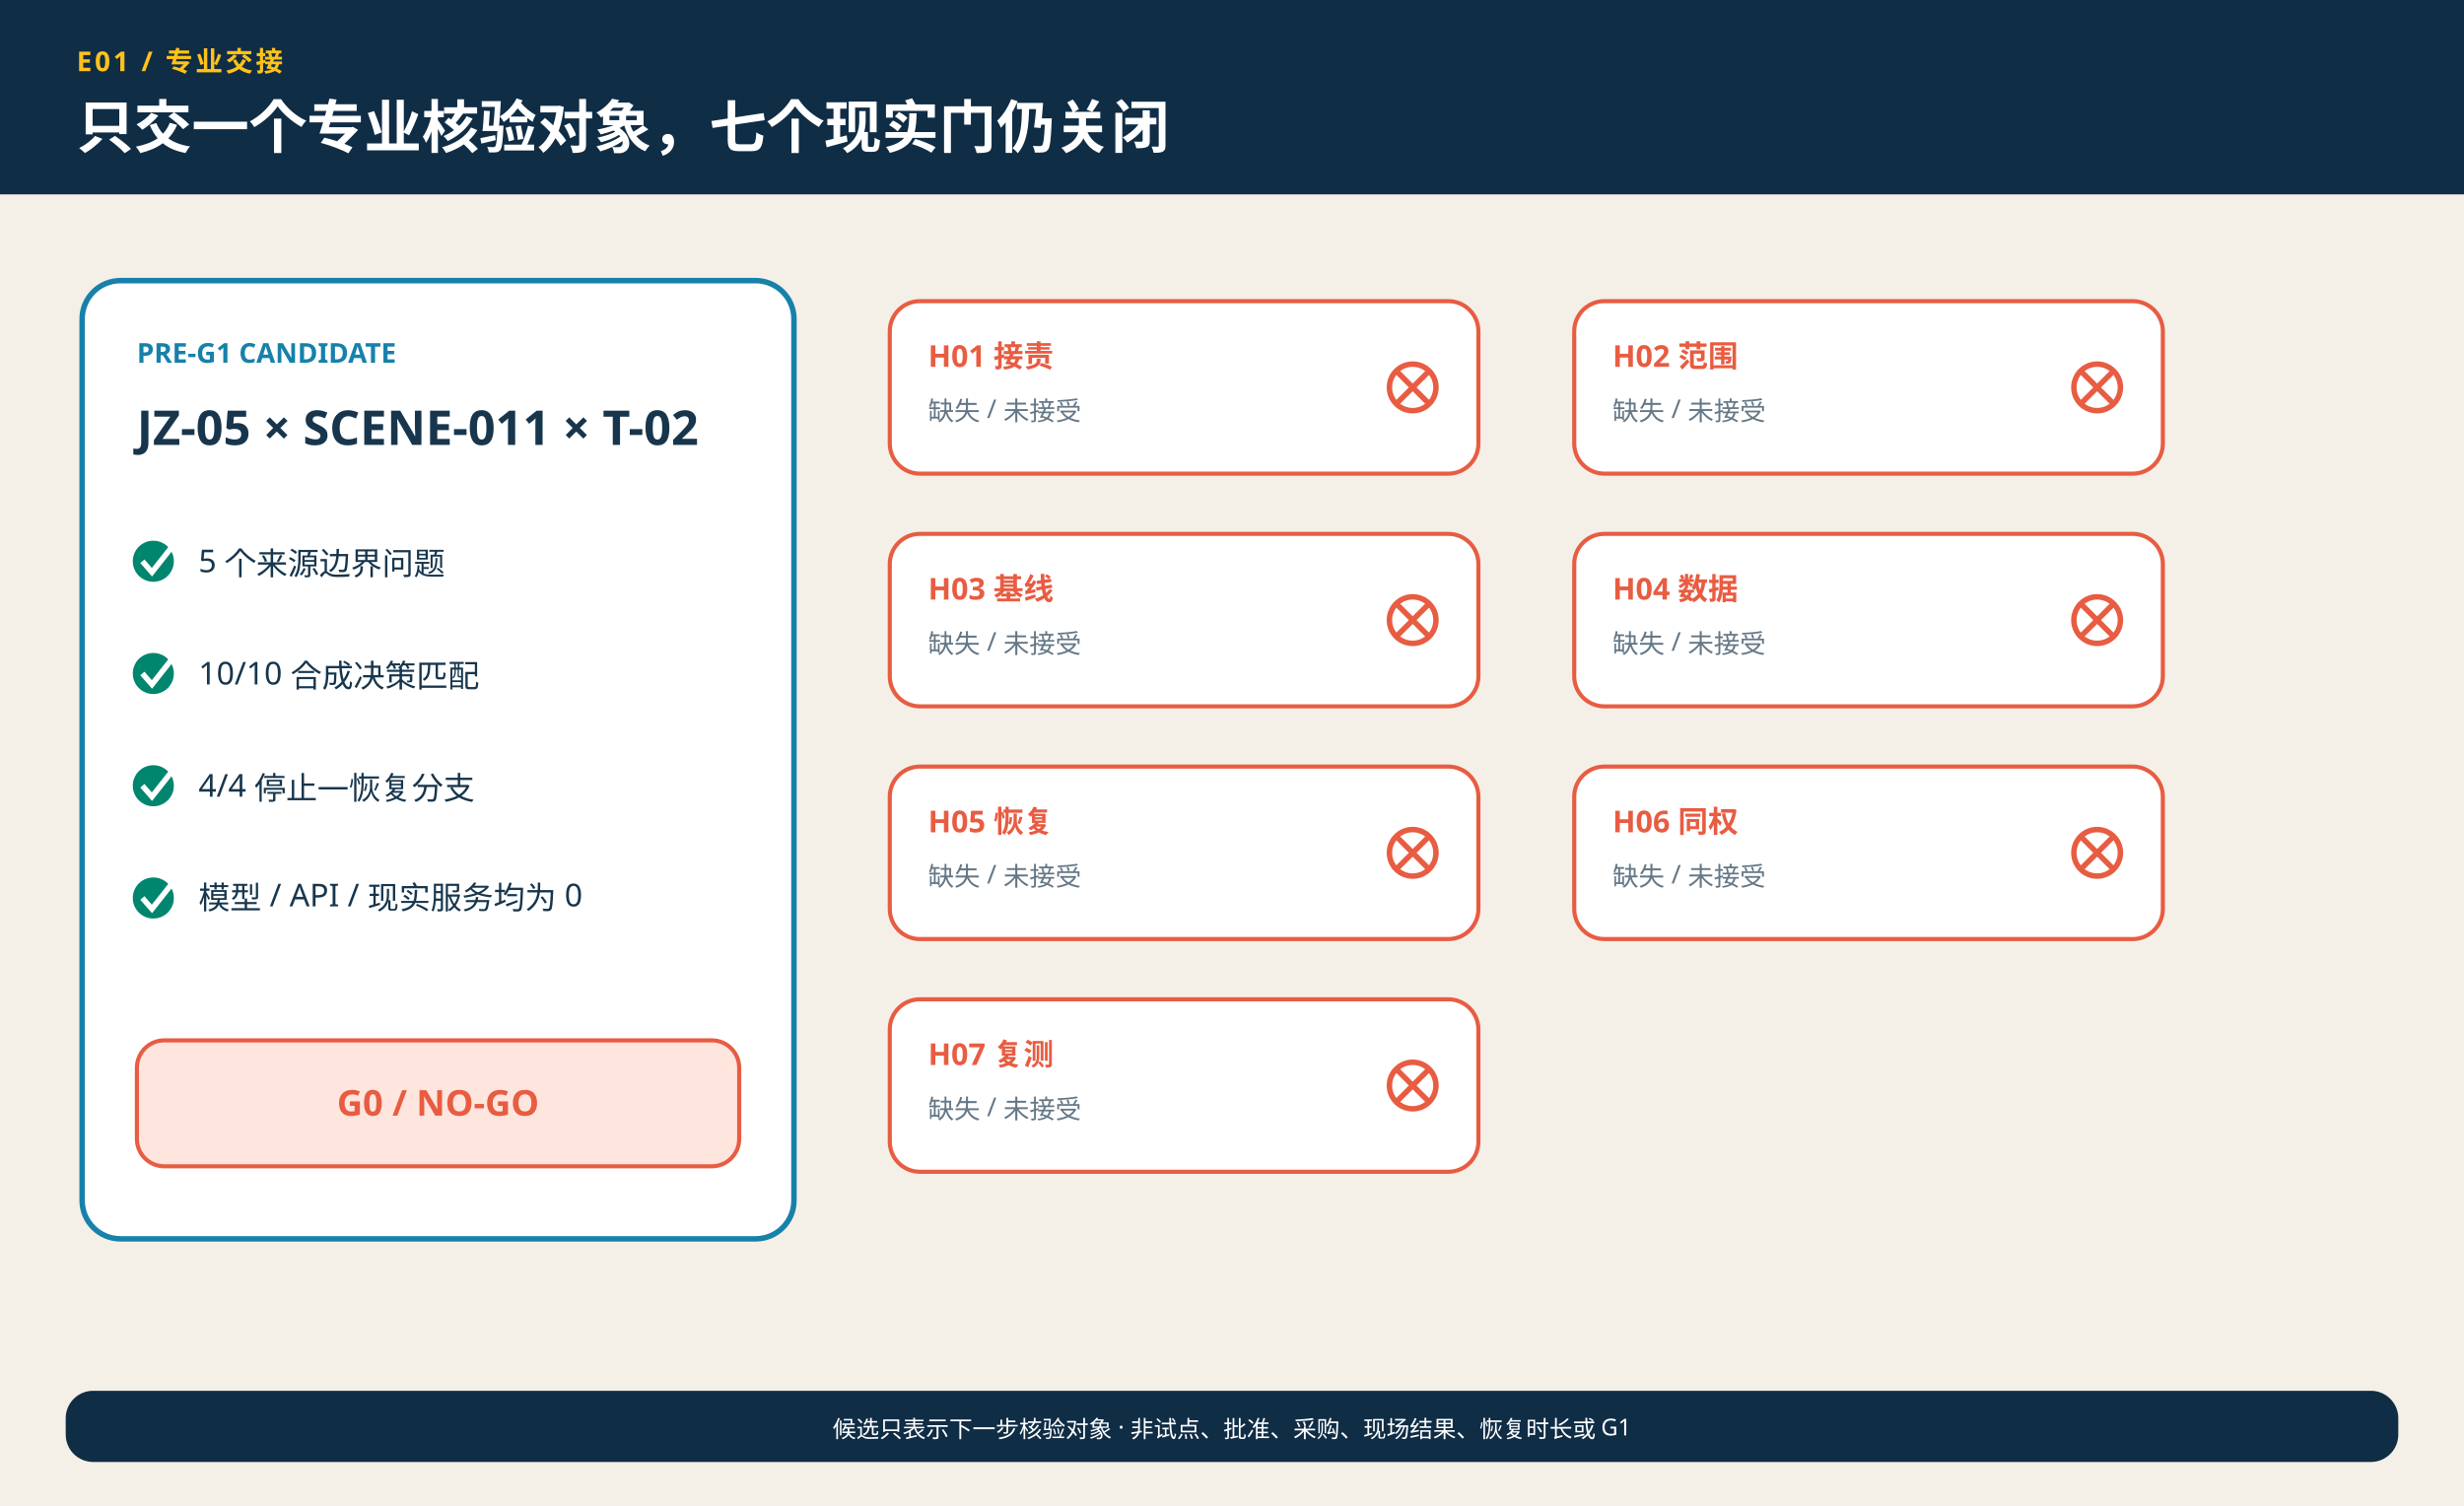
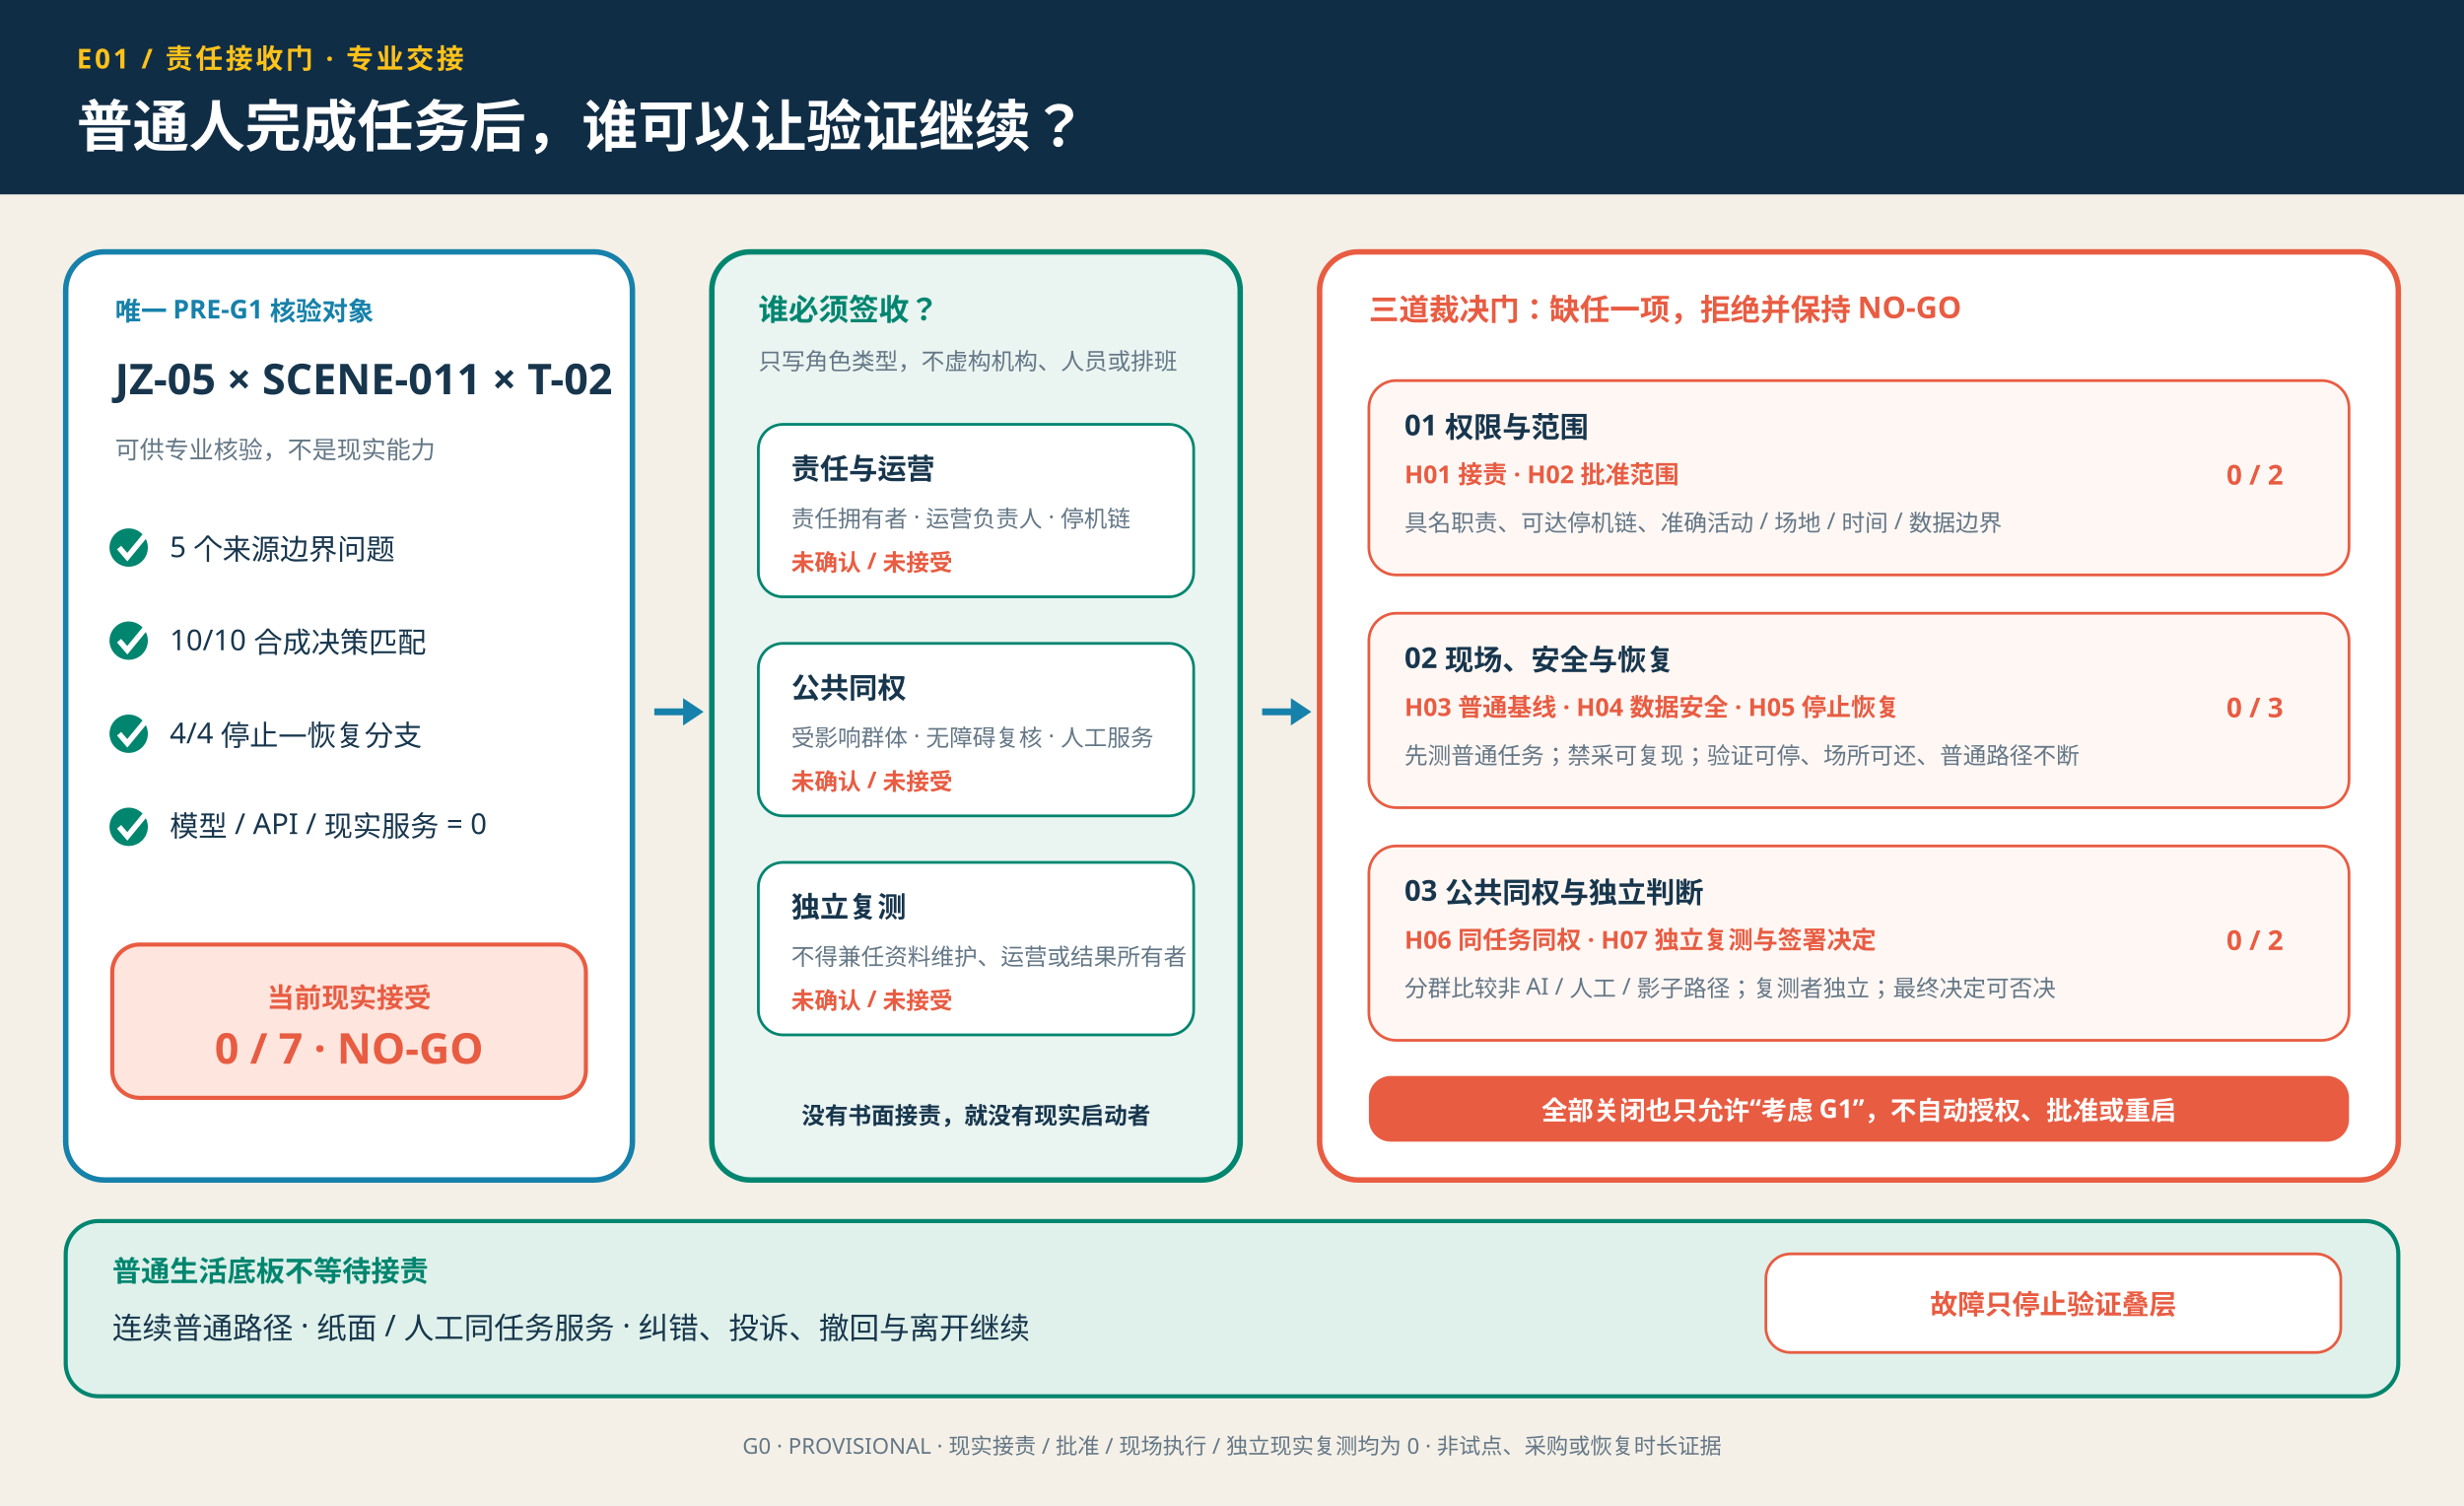
<svg xmlns="http://www.w3.org/2000/svg" width="1800" height="1100" viewBox="0 0 1800 1100">
  <rect width="1800" height="1100" fill="#f4f0e7" />
  <rect width="1800" height="142" fill="#102d46" />
-   <text x="56" y="52" fill="#ffc21a" font-family="Noto Sans SC, sans-serif" font-size="20" font-weight="700" letter-spacing="2">E01 / 专业交接</text>
-   <text x="56" y="108" fill="#ffffff" font-family="Noto Sans SC, sans-serif" font-size="42" font-weight="700">只交一个专业核验对象，七个现实门仍关闭</text>
-   <rect x="60" y="205" width="520" height="700" rx="28" fill="#ffffff" stroke="#1681aa" stroke-width="4" />
-   <text x="100" y="265" fill="#1681aa" font-family="Noto Sans SC, sans-serif" font-size="20" font-weight="700">PRE-G1 CANDIDATE</text>
-   <text x="100" y="325" fill="#17364d" font-family="Noto Sans SC, sans-serif" font-size="35" font-weight="700">JZ-05 × SCENE-011 × T-02</text>
-   <circle cx="112" cy="410" r="15" fill="#00856f" />
-   <path d="M104 410 l7 8 l15 -19" fill="none" stroke="#fff" stroke-width="4" />
-   <text x="145" y="418" fill="#17364d" font-family="Noto Sans SC, sans-serif" font-size="23">5 个来源边界问题</text>
-   <circle cx="112" cy="492" r="15" fill="#00856f" />
-   <path d="M104 492 l7 8 l15 -19" fill="none" stroke="#fff" stroke-width="4" />
-   <text x="145" y="500" fill="#17364d" font-family="Noto Sans SC, sans-serif" font-size="23">10/10 合成决策匹配</text>
-   <circle cx="112" cy="574" r="15" fill="#00856f" />
-   <path d="M104 574 l7 8 l15 -19" fill="none" stroke="#fff" stroke-width="4" />
-   <text x="145" y="582" fill="#17364d" font-family="Noto Sans SC, sans-serif" font-size="23">4/4 停止—恢复分支</text>
-   <circle cx="112" cy="656" r="15" fill="#00856f" />
-   <path d="M104 656 l7 8 l15 -19" fill="none" stroke="#fff" stroke-width="4" />
-   <text x="145" y="664" fill="#17364d" font-family="Noto Sans SC, sans-serif" font-size="23">模型 / API / 现实服务均为 0</text>
-   <rect x="100" y="760" width="440" height="92" rx="20" fill="#fee5de" stroke="#e85c42" stroke-width="3" />
-   <text x="320" y="815" text-anchor="middle" fill="#e85c42" font-family="Noto Sans SC, sans-serif" font-size="26" font-weight="700">G0 / NO-GO</text>
-   <rect x="650" y="220" width="430" height="126" rx="22" fill="#ffffff" stroke="#e85c42" stroke-width="3" />
-   <text x="678" y="268" fill="#e85c42" font-family="Noto Sans SC, sans-serif" font-size="22" font-weight="700">H01 接责</text>
-   <text x="678" y="307" fill="#647786" font-family="Noto Sans SC, sans-serif" font-size="19">缺失 / 未接受</text>
-   <circle cx="1032" cy="283" r="17" fill="none" stroke="#e85c42" stroke-width="4" />
-   <path d="M1021 272 l22 22 M1043 272 l-22 22" stroke="#e85c42" stroke-width="4" />
-   <rect x="1150" y="220" width="430" height="126" rx="22" fill="#ffffff" stroke="#e85c42" stroke-width="3" />
-   <text x="1178" y="268" fill="#e85c42" font-family="Noto Sans SC, sans-serif" font-size="22" font-weight="700">H02 范围</text>
-   <text x="1178" y="307" fill="#647786" font-family="Noto Sans SC, sans-serif" font-size="19">缺失 / 未接受</text>
-   <circle cx="1532" cy="283" r="17" fill="none" stroke="#e85c42" stroke-width="4" />
-   <path d="M1521 272 l22 22 M1543 272 l-22 22" stroke="#e85c42" stroke-width="4" />
-   <rect x="650" y="390" width="430" height="126" rx="22" fill="#ffffff" stroke="#e85c42" stroke-width="3" />
-   <text x="678" y="438" fill="#e85c42" font-family="Noto Sans SC, sans-serif" font-size="22" font-weight="700">H03 基线</text>
-   <text x="678" y="477" fill="#647786" font-family="Noto Sans SC, sans-serif" font-size="19">缺失 / 未接受</text>
-   <circle cx="1032" cy="453" r="17" fill="none" stroke="#e85c42" stroke-width="4" />
-   <path d="M1021 442 l22 22 M1043 442 l-22 22" stroke="#e85c42" stroke-width="4" />
-   <rect x="1150" y="390" width="430" height="126" rx="22" fill="#ffffff" stroke="#e85c42" stroke-width="3" />
-   <text x="1178" y="438" fill="#e85c42" font-family="Noto Sans SC, sans-serif" font-size="22" font-weight="700">H04 数据</text>
-   <text x="1178" y="477" fill="#647786" font-family="Noto Sans SC, sans-serif" font-size="19">缺失 / 未接受</text>
-   <circle cx="1532" cy="453" r="17" fill="none" stroke="#e85c42" stroke-width="4" />
-   <path d="M1521 442 l22 22 M1543 442 l-22 22" stroke="#e85c42" stroke-width="4" />
-   <rect x="650" y="560" width="430" height="126" rx="22" fill="#ffffff" stroke="#e85c42" stroke-width="3" />
-   <text x="678" y="608" fill="#e85c42" font-family="Noto Sans SC, sans-serif" font-size="22" font-weight="700">H05 恢复</text>
-   <text x="678" y="647" fill="#647786" font-family="Noto Sans SC, sans-serif" font-size="19">缺失 / 未接受</text>
-   <circle cx="1032" cy="623" r="17" fill="none" stroke="#e85c42" stroke-width="4" />
-   <path d="M1021 612 l22 22 M1043 612 l-22 22" stroke="#e85c42" stroke-width="4" />
-   <rect x="1150" y="560" width="430" height="126" rx="22" fill="#ffffff" stroke="#e85c42" stroke-width="3" />
-   <text x="1178" y="608" fill="#e85c42" font-family="Noto Sans SC, sans-serif" font-size="22" font-weight="700">H06 同权</text>
-   <text x="1178" y="647" fill="#647786" font-family="Noto Sans SC, sans-serif" font-size="19">缺失 / 未接受</text>
-   <circle cx="1532" cy="623" r="17" fill="none" stroke="#e85c42" stroke-width="4" />
-   <path d="M1521 612 l22 22 M1543 612 l-22 22" stroke="#e85c42" stroke-width="4" />
-   <rect x="650" y="730" width="430" height="126" rx="22" fill="#ffffff" stroke="#e85c42" stroke-width="3" />
-   <text x="678" y="778" fill="#e85c42" font-family="Noto Sans SC, sans-serif" font-size="22" font-weight="700">H07 复测</text>
-   <text x="678" y="817" fill="#647786" font-family="Noto Sans SC, sans-serif" font-size="19">缺失 / 未接受</text>
-   <circle cx="1032" cy="793" r="17" fill="none" stroke="#e85c42" stroke-width="4" />
-   <path d="M1021 782 l22 22 M1043 782 l-22 22" stroke="#e85c42" stroke-width="4" />
-   <rect x="48" y="1016" width="1704" height="52" rx="20" fill="#102d46" />
-   <text x="900" y="1050" text-anchor="middle" fill="#ffffff" font-family="Noto Sans SC, sans-serif" font-size="17">候选只表示下一步核验对象 · 非试点、批准、采购、现场结果、恢复时长或 G1</text>
+   <text x="56" y="50" fill="#ffc21a" font-family="Noto Sans SC, sans-serif" font-size="20" font-weight="700" letter-spacing="2">E01 / 责任接收门 · 专业交接</text>
+   <text x="56" y="107" fill="#ffffff" font-family="Noto Sans SC, sans-serif" font-size="41" font-weight="700">普通人完成任务后，谁可以让验证继续？</text>
+   <rect x="48" y="184" width="414" height="678" rx="28" fill="#ffffff" stroke="#1681aa" stroke-width="4" />
+   <text x="84" y="234" fill="#1681aa" font-family="Noto Sans SC, sans-serif" font-size="19" font-weight="700">唯一 PRE-G1 核验对象</text>
+   <text x="84" y="288" fill="#17364d" font-family="Noto Sans SC, sans-serif" font-size="31" font-weight="700">JZ-05 × SCENE-011 × T-02</text>
+   <text x="84" y="335" fill="#647786" font-family="Noto Sans SC, sans-serif" font-size="18" font-weight="400">可供专业核验，不是现实能力</text>
+   <circle cx="94" cy="400" r="14" fill="#00856f" />
+   <path d="M87 400 l6 7 l14 -17" fill="none" stroke="#fff" stroke-width="4" />
+   <text x="124" y="407" fill="#17364d" font-family="Noto Sans SC, sans-serif" font-size="21" font-weight="400">5 个来源边界问题</text>
+   <circle cx="94" cy="468" r="14" fill="#00856f" />
+   <path d="M87 468 l6 7 l14 -17" fill="none" stroke="#fff" stroke-width="4" />
+   <text x="124" y="475" fill="#17364d" font-family="Noto Sans SC, sans-serif" font-size="21" font-weight="400">10/10 合成决策匹配</text>
+   <circle cx="94" cy="536" r="14" fill="#00856f" />
+   <path d="M87 536 l6 7 l14 -17" fill="none" stroke="#fff" stroke-width="4" />
+   <text x="124" y="543" fill="#17364d" font-family="Noto Sans SC, sans-serif" font-size="21" font-weight="400">4/4 停止—恢复分支</text>
+   <circle cx="94" cy="604" r="14" fill="#00856f" />
+   <path d="M87 604 l6 7 l14 -17" fill="none" stroke="#fff" stroke-width="4" />
+   <text x="124" y="611" fill="#17364d" font-family="Noto Sans SC, sans-serif" font-size="21" font-weight="400">模型 / API / 现实服务 = 0</text>
+   <rect x="82" y="690" width="346" height="112" rx="20" fill="#fee5de" stroke="#e85c42" stroke-width="3" />
+   <text x="255" y="736" fill="#e85c42" font-family="Noto Sans SC, sans-serif" font-size="20" font-weight="700" text-anchor="middle">当前现实接受</text>
+   <text x="255" y="777" fill="#e85c42" font-family="Noto Sans SC, sans-serif" font-size="31" font-weight="700" text-anchor="middle">0 / 7 · NO-GO</text>
+   <path d="M478 520 H505" stroke="#1681aa" stroke-width="5" />
+   <path d="M499 510 l15 10 l-15 10" fill="#1681aa" />
+   <rect x="520" y="184" width="386" height="678" rx="28" fill="#eaf4f1" stroke="#00856f" stroke-width="4" />
+   <text x="554" y="234" fill="#00856f" font-family="Noto Sans SC, sans-serif" font-size="22" font-weight="700">谁必须签收？</text>
+   <text x="554" y="270" fill="#647786" font-family="Noto Sans SC, sans-serif" font-size="17" font-weight="400">只写角色类型，不虚构机构、人员或排班</text>
+   <rect x="554" y="310" width="318" height="126" rx="18" fill="#ffffff" stroke="#00856f" stroke-width="2" />
+   <text x="578" y="350" fill="#17364d" font-family="Noto Sans SC, sans-serif" font-size="21" font-weight="700">责任与运营</text>
+   <text x="578" y="385" fill="#647786" font-family="Noto Sans SC, sans-serif" font-size="17" font-weight="400">责任拥有者 · 运营负责人 · 停机链</text>
+   <text x="578" y="417" fill="#e85c42" font-family="Noto Sans SC, sans-serif" font-size="17" font-weight="700">未确认 / 未接受</text>
+   <rect x="554" y="470" width="318" height="126" rx="18" fill="#ffffff" stroke="#00856f" stroke-width="2" />
+   <text x="578" y="510" fill="#17364d" font-family="Noto Sans SC, sans-serif" font-size="21" font-weight="700">公共同权</text>
+   <text x="578" y="545" fill="#647786" font-family="Noto Sans SC, sans-serif" font-size="17" font-weight="400">受影响群体 · 无障碍复核 · 人工服务</text>
+   <text x="578" y="577" fill="#e85c42" font-family="Noto Sans SC, sans-serif" font-size="17" font-weight="700">未确认 / 未接受</text>
+   <rect x="554" y="630" width="318" height="126" rx="18" fill="#ffffff" stroke="#00856f" stroke-width="2" />
+   <text x="578" y="670" fill="#17364d" font-family="Noto Sans SC, sans-serif" font-size="21" font-weight="700">独立复测</text>
+   <text x="578" y="705" fill="#647786" font-family="Noto Sans SC, sans-serif" font-size="17" font-weight="400">不得兼任资料维护、运营或结果所有者</text>
+   <text x="578" y="737" fill="#e85c42" font-family="Noto Sans SC, sans-serif" font-size="17" font-weight="700">未确认 / 未接受</text>
+   <text x="713" y="821" fill="#17364d" font-family="Noto Sans SC, sans-serif" font-size="17" font-weight="700" text-anchor="middle">没有书面接责，就没有现实启动者</text>
+   <path d="M922 520 H949" stroke="#1681aa" stroke-width="5" />
+   <path d="M943 510 l15 10 l-15 10" fill="#1681aa" />
+   <rect x="964" y="184" width="788" height="678" rx="28" fill="#ffffff" stroke="#e85c42" stroke-width="4" />
+   <text x="1000" y="234" fill="#e85c42" font-family="Noto Sans SC, sans-serif" font-size="22" font-weight="700">三道裁决门：缺任一项，拒绝并保持 NO-GO</text>
+   <rect x="1000" y="278" width="716" height="142" rx="20" fill="#fff7f4" stroke="#e85c42" stroke-width="2" />
+   <text x="1026" y="318" fill="#17364d" font-family="Noto Sans SC, sans-serif" font-size="21" font-weight="700">01 权限与范围</text>
+   <text x="1026" y="353" fill="#e85c42" font-family="Noto Sans SC, sans-serif" font-size="18" font-weight="700">H01 接责 · H02 批准范围</text>
+   <text x="1026" y="388" fill="#647786" font-family="Noto Sans SC, sans-serif" font-size="17" font-weight="400">具名职责、可达停机链、准确活动 / 场地 / 时间 / 数据边界</text>
+   <text x="1668" y="354" fill="#e85c42" font-family="Noto Sans SC, sans-serif" font-size="20" font-weight="700" text-anchor="end">0 / 2</text>
+   <rect x="1000" y="448" width="716" height="142" rx="20" fill="#fff7f4" stroke="#e85c42" stroke-width="2" />
+   <text x="1026" y="488" fill="#17364d" font-family="Noto Sans SC, sans-serif" font-size="21" font-weight="700">02 现场、安全与恢复</text>
+   <text x="1026" y="523" fill="#e85c42" font-family="Noto Sans SC, sans-serif" font-size="18" font-weight="700">H03 普通基线 · H04 数据安全 · H05 停止恢复</text>
+   <text x="1026" y="558" fill="#647786" font-family="Noto Sans SC, sans-serif" font-size="17" font-weight="400">先测普通任务；禁采可复现；验证可停、场所可还、普通路径不断</text>
+   <text x="1668" y="524" fill="#e85c42" font-family="Noto Sans SC, sans-serif" font-size="20" font-weight="700" text-anchor="end">0 / 3</text>
+   <rect x="1000" y="618" width="716" height="142" rx="20" fill="#fff7f4" stroke="#e85c42" stroke-width="2" />
+   <text x="1026" y="658" fill="#17364d" font-family="Noto Sans SC, sans-serif" font-size="21" font-weight="700">03 公共同权与独立判断</text>
+   <text x="1026" y="693" fill="#e85c42" font-family="Noto Sans SC, sans-serif" font-size="18" font-weight="700">H06 同任务同权 · H07 独立复测与签署决定</text>
+   <text x="1026" y="728" fill="#647786" font-family="Noto Sans SC, sans-serif" font-size="17" font-weight="400">分群比较非 AI / 人工 / 影子路径；复测者独立；最终决定可否决</text>
+   <text x="1668" y="694" fill="#e85c42" font-family="Noto Sans SC, sans-serif" font-size="20" font-weight="700" text-anchor="end">0 / 2</text>
+   <rect x="1000" y="786" width="716" height="48" rx="16" fill="#e85c42" />
+   <text x="1358" y="818" fill="#ffffff" font-family="Noto Sans SC, sans-serif" font-size="19" font-weight="700" text-anchor="middle">全部关闭也只允许“考虑 G1”，不自动授权、批准或重启</text>
+   <rect x="48" y="892" width="1704" height="128" rx="24" fill="#dff1ea" stroke="#00856f" stroke-width="3" />
+   <text x="82" y="936" fill="#00856f" font-family="Noto Sans SC, sans-serif" font-size="21" font-weight="700">普通生活底板不等待接责</text>
+   <text x="82" y="978" fill="#17364d" font-family="Noto Sans SC, sans-serif" font-size="22" font-weight="400">连续普通路径  ·  纸面 / 人工同任务服务  ·  纠错、投诉、撤回与离开继续</text>
+   <rect x="1290" y="916" width="420" height="72" rx="18" fill="#ffffff" stroke="#e85c42" stroke-width="2" />
+   <text x="1500" y="960" fill="#e85c42" font-family="Noto Sans SC, sans-serif" font-size="20" font-weight="700" text-anchor="middle">故障只停止验证叠层</text>
+   <text x="900" y="1062" fill="#647786" font-family="Noto Sans SC, sans-serif" font-size="16" font-weight="400" text-anchor="middle">G0 · PROVISIONAL · 现实接责 / 批准 / 现场执行 / 独立现实复测均为 0 · 非试点、采购或恢复时长证据</text>
</svg>
